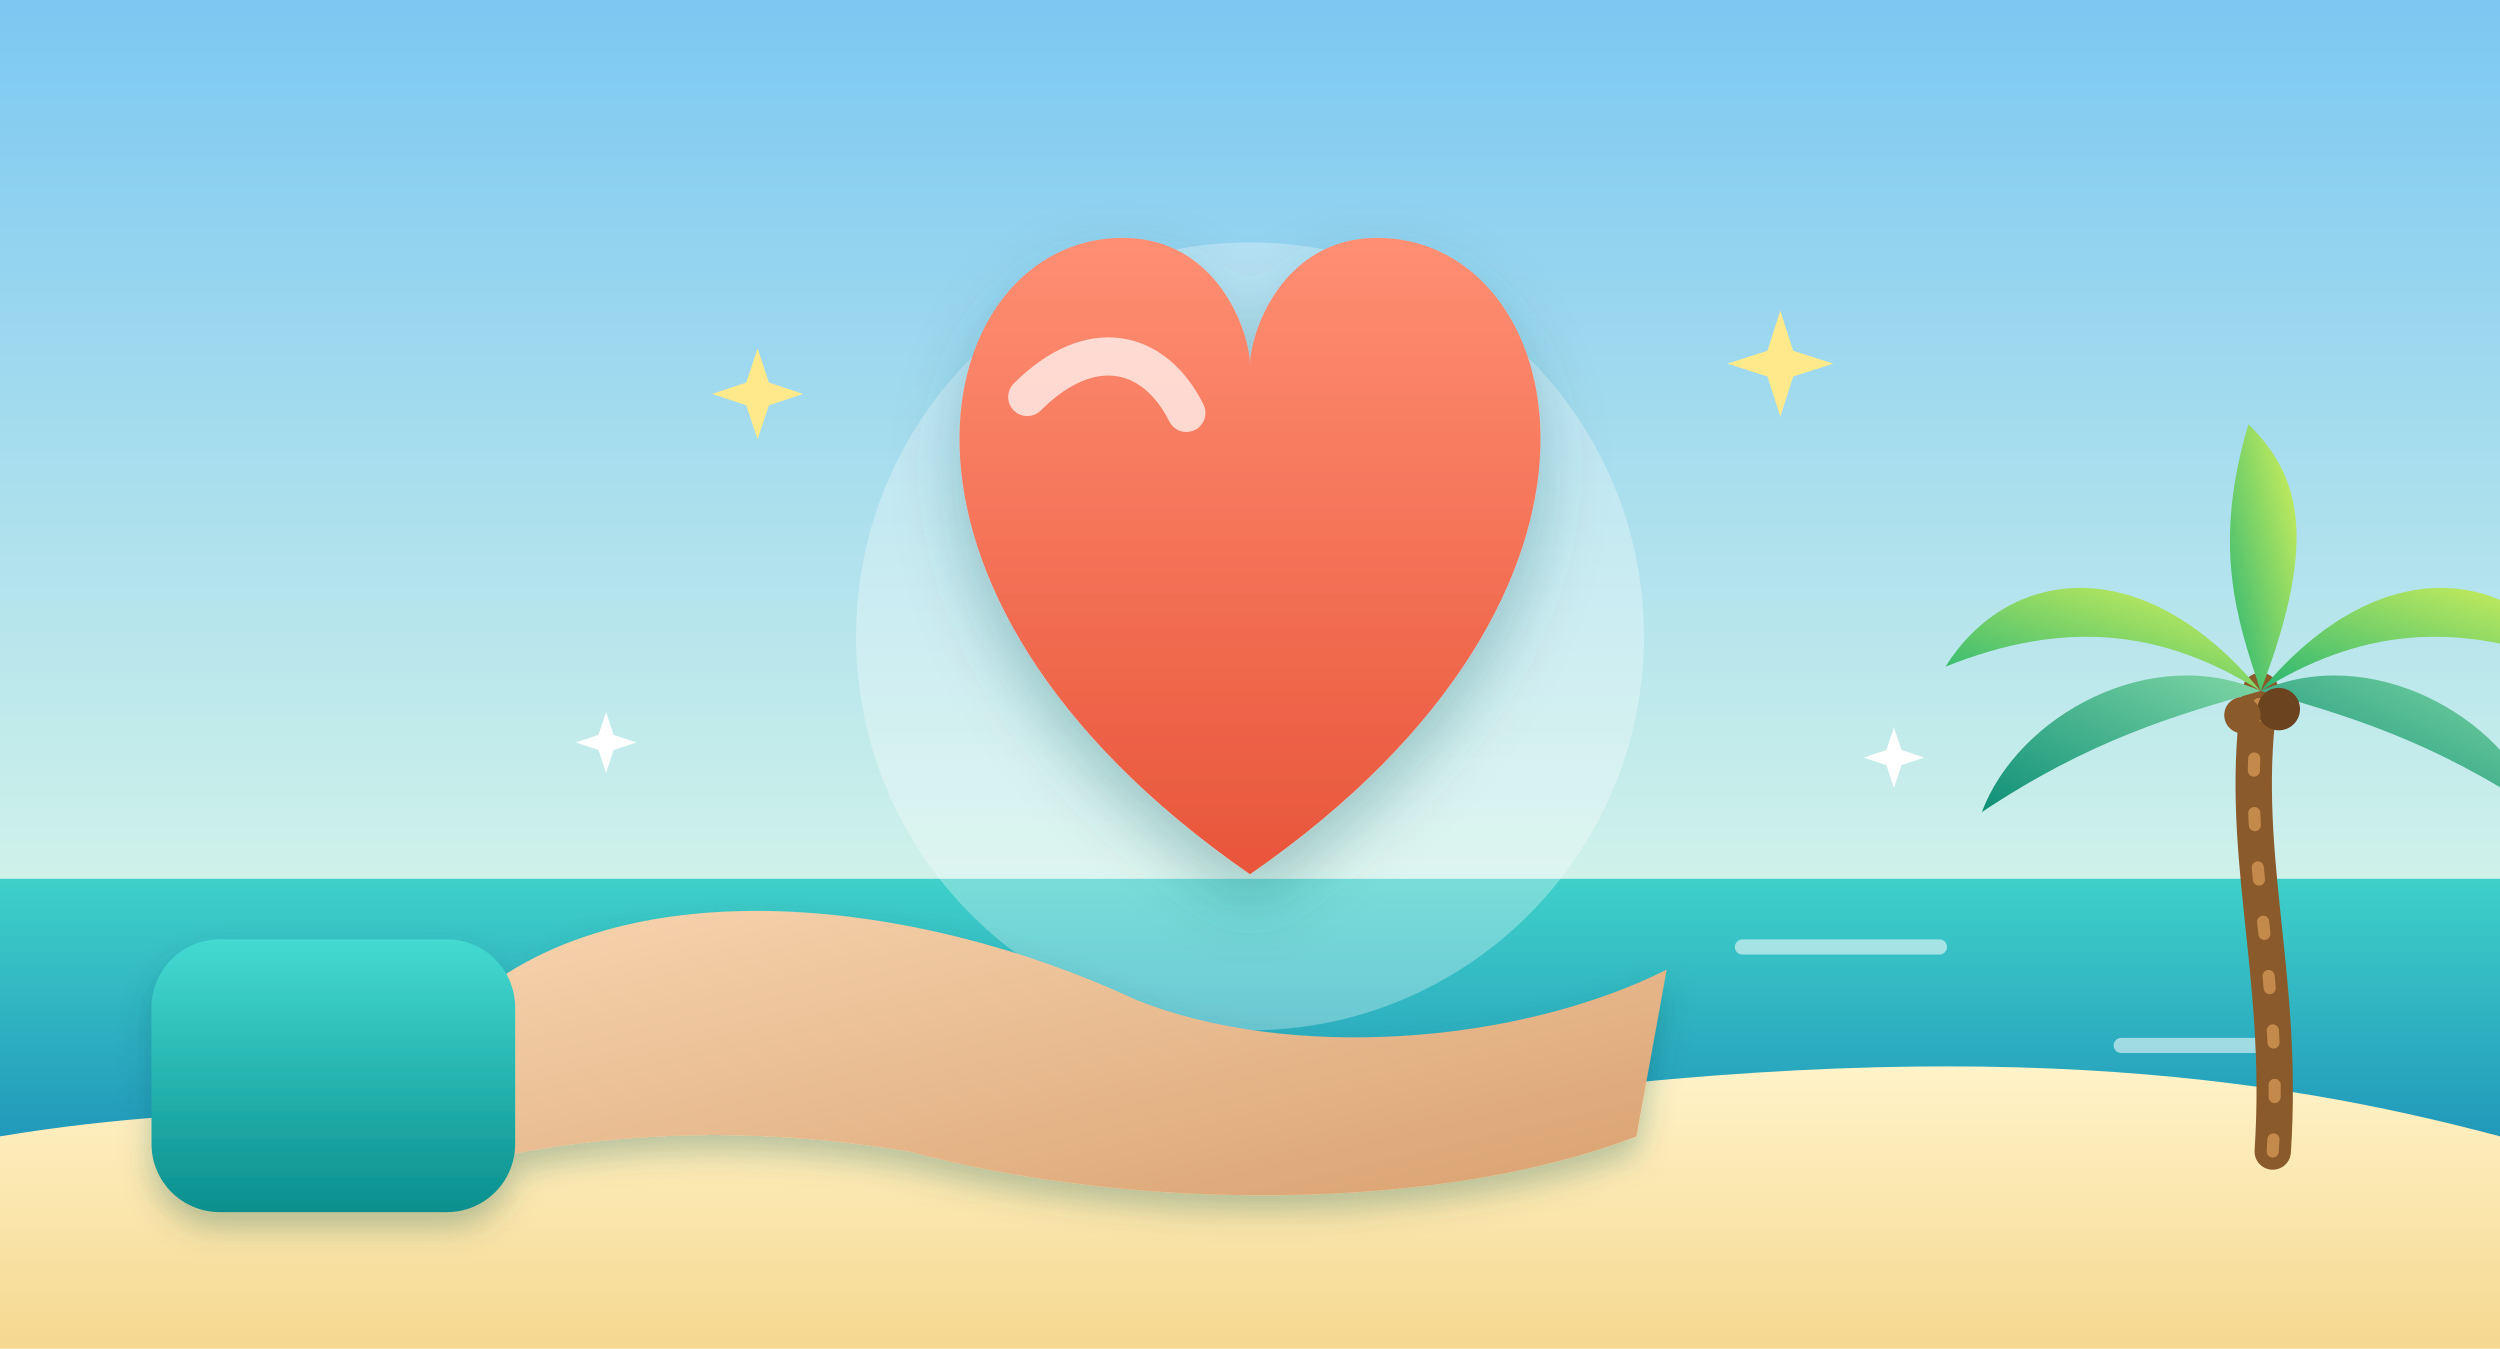
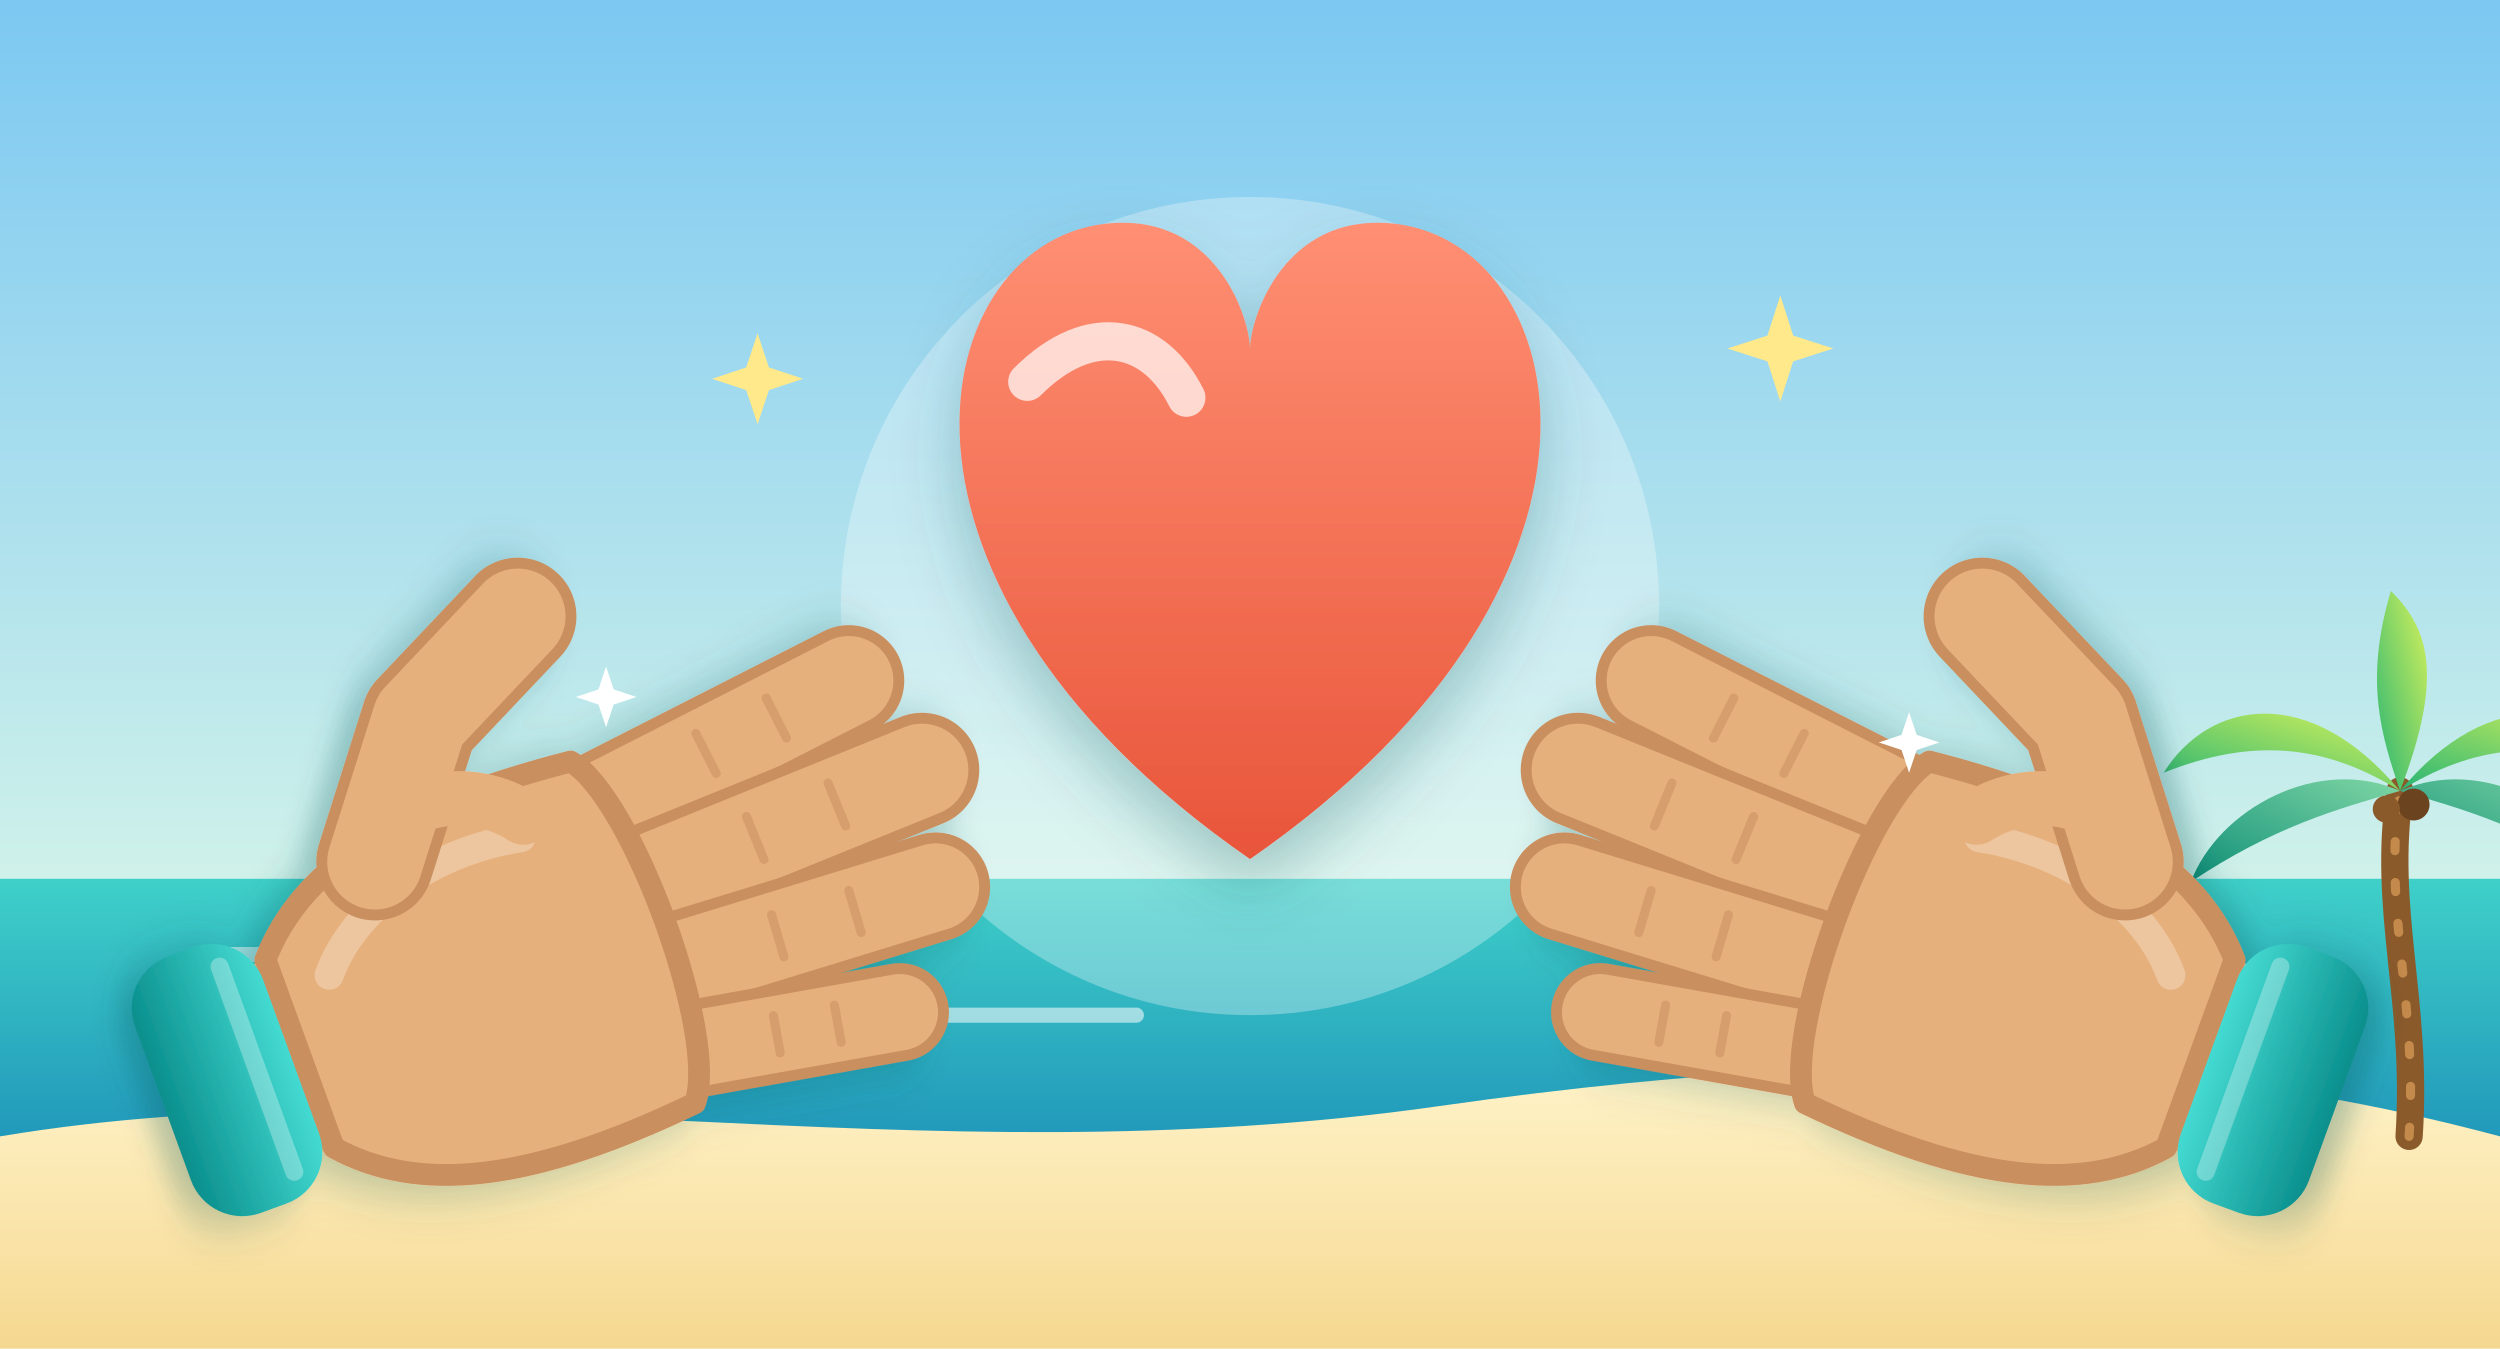
<svg xmlns="http://www.w3.org/2000/svg" viewBox="0 0 330 178" width="330" height="178" role="img">
  <defs>
    <linearGradient id="gracias-sky" x1="0" y1="0" x2="0" y2="1">
      <stop offset="0" stop-color="#7CC8F2" />
      <stop offset=".65" stop-color="#CFF1EA" />
      <stop offset="1" stop-color="#FFF1C4" />
    </linearGradient>
    <linearGradient id="gracias-sea" x1="0" y1="0" x2="0" y2="1">
      <stop offset="0" stop-color="#3FD0C9" />
      <stop offset="1" stop-color="#1C8FB8" />
    </linearGradient>
    <linearGradient id="gracias-sand" x1="0" y1="0" x2="0" y2="1">
      <stop offset="0" stop-color="#FFF3C9" />
      <stop offset="1" stop-color="#F5D890" />
    </linearGradient>
    <linearGradient id="gracias-leaf" x1="0" y1="0" x2="1" y2="1">
      <stop offset="0" stop-color="#D8F25A" />
      <stop offset="1" stop-color="#27B574" />
    </linearGradient>
    <linearGradient id="gracias-leafd" x1="0" y1="0" x2="1" y2="1">
      <stop offset="0" stop-color="#7FD6A4" />
      <stop offset="1" stop-color="#0E8F78" />
    </linearGradient>
    <linearGradient id="gracias-gold" x1="0" y1="0" x2="0" y2="1">
      <stop offset="0" stop-color="#FFE98A" />
      <stop offset=".55" stop-color="#FFC24B" />
      <stop offset="1" stop-color="#E88B14" />
    </linearGradient>
    <linearGradient id="gracias-teal" x1="0" y1="0" x2="0" y2="1">
      <stop offset="0" stop-color="#44DAD2" />
      <stop offset="1" stop-color="#0A8F8D" />
    </linearGradient>
    <linearGradient id="gracias-coral" x1="0" y1="0" x2="0" y2="1">
      <stop offset="0" stop-color="#FF8F73" />
      <stop offset="1" stop-color="#E8553A" />
    </linearGradient>
    <linearGradient id="gracias-skin" x1="0" y1="0" x2="1" y2="1">
      <stop offset="0" stop-color="#F7D5B0" />
      <stop offset="1" stop-color="#D9A06F" />
    </linearGradient>
    <linearGradient id="gracias-night" x1="0" y1="0" x2="0" y2="1">
      <stop offset="0" stop-color="#16406B" />
      <stop offset=".7" stop-color="#2D7C9E" />
      <stop offset="1" stop-color="#5BB5B8" />
    </linearGradient>
    <linearGradient id="gracias-dawn" x1="0" y1="0" x2="0" y2="1">
      <stop offset="0" stop-color="#9FD8F2" />
      <stop offset=".6" stop-color="#FFE3B0" />
      <stop offset="1" stop-color="#FFB38A" />
    </linearGradient>
    <radialGradient id="gracias-sun" cx=".4" cy=".35" r=".8">
      <stop offset="0" stop-color="#FFF6B8" />
      <stop offset=".5" stop-color="#FFC24B" />
      <stop offset="1" stop-color="#FF9A2E" />
    </radialGradient>
    <radialGradient id="gracias-moon" cx=".35" cy=".35" r=".8">
      <stop offset="0" stop-color="#FFFFFF" />
      <stop offset="1" stop-color="#E9F0C4" />
    </radialGradient>
    <filter id="gracias-sh" x="-20%" y="-20%" width="140%" height="150%">
      <feDropShadow dx="0" dy="2" stdDeviation="2" flood-color="#0B4F55" flood-opacity=".28" />
    </filter>
+     <linearGradient id="gracias-wall" x1="0" y1="0" x2="0" y2="1">
+       <stop offset="0" stop-color="#FFF6DC" />
+       <stop offset="1" stop-color="#FFDDAE" />
+     </linearGradient>
+     <linearGradient id="gracias-wallt" x1="0" y1="0" x2="0" y2="1">
+       <stop offset="0" stop-color="#C9F2E8" />
+       <stop offset="1" stop-color="#8FDCCB" />
+     </linearGradient>
+     <linearGradient id="gracias-wood" x1="0" y1="0" x2="0" y2="1">
+       <stop offset="0" stop-color="#E8B878" />
+       <stop offset="1" stop-color="#BF8447" />
+     </linearGradient>
+     <linearGradient id="gracias-road" x1="0" y1="0" x2="0" y2="1">
+       <stop offset="0" stop-color="#8AA7A1" />
+       <stop offset="1" stop-color="#4F6F6A" />
+     </linearGradient>
+     <linearGradient id="gracias-steel" x1="0" y1="0" x2="0" y2="1">
+       <stop offset="0" stop-color="#F4FAFA" />
+       <stop offset="1" stop-color="#A9C4C2" />
+     </linearGradient>
+     <linearGradient id="gracias-blue" x1="0" y1="0" x2="0" y2="1">
+       <stop offset="0" stop-color="#5FB4EE" />
+       <stop offset="1" stop-color="#2E6FC0" />
+     </linearGradient>
+     <linearGradient id="gracias-glass" x1="0" y1="0" x2="1" y2="1">
+       <stop offset="0" stop-color="#E6FAFF" />
+       <stop offset="1" stop-color="#9ED8EE" />
+     </linearGradient>
+     <linearGradient id="gracias-red" x1="0" y1="0" x2="0" y2="1">
+       <stop offset="0" stop-color="#FF6B52" />
+       <stop offset="1" stop-color="#C92E1E" />
+     </linearGradient>
+     <linearGradient id="gracias-green" x1="0" y1="0" x2="0" y2="1">
+       <stop offset="0" stop-color="#7BDB6A" />
+       <stop offset="1" stop-color="#2E9E4A" />
+     </linearGradient>
  </defs>
  <clipPath id="gracias-clip">
    <rect width="330" height="178" rx="0" />
  </clipPath>
  <g clip-path="url(#gracias-clip)">
    <rect width="330" height="178" fill="url(#gracias-sky)" />
    <rect y="116" width="330" height="40" fill="url(#gracias-sea)" />
    <g stroke="#fff" stroke-opacity=".55" stroke-width="2" stroke-linecap="round">
      <path d="M30 126h22M120 134h30M230 125h26M280 138h20" />
    </g>
    <path d="M0 150C60 140 120 156 190 146S300 142 330 150V178H0Z" fill="url(#gracias-sand)" />
-     <circle cx="165" cy="84" r="52" fill="#fff" opacity=".3" />
-     <g filter="url(#gracias-sh)">
-       <path d="M60 134C80 114 120 118 150 132 170 140 200 138 220 128l-4 22C190 160 150 160 120 152 96 148 76 150 60 154Z" fill="url(#gracias-skin)" />
-       <rect x="20" y="124" width="48" height="36" rx="9" fill="url(#gracias-teal)" />
-       <path d="M270 134C250 114 210 118 180 132" fill="none" />
-     </g>
-     <g transform="translate(165 86) scale(2.1)" filter="url(#gracias-sh)">
-       <path d="M0 14C-26 -4 -20 -26 -8 -26 -2 -26 0 -20 0 -18 0 -20 2 -26 8 -26 20 -26 26 -4 0 14Z" fill="url(#gracias-coral)" />
-       <path d="M-14 -16C-10 -20 -6 -19 -4 -15" stroke="#fff" stroke-opacity=".7" stroke-width="2.4" fill="none" stroke-linecap="round" />
-     </g>
-     <polygon points="100.0,46.0 101.5,50.5 106.0,52.0 101.5,53.5 100.0,58.0 98.5,53.5 94.0,52.0 98.5,50.5" fill="#FFE98A" opacity="1" />
-     <polygon points="235.0,41.0 236.7,46.3 242.0,48.0 236.7,49.7 235.0,55.0 233.3,49.7 228.0,48.0 233.3,46.3" fill="#FFE98A" opacity="1" />
-     <polygon points="250.0,96.0 251.0,99.0 254.0,100.0 251.0,101.0 250.0,104.0 249.0,101.0 246.0,100.0 249.0,99.0" fill="#fff" opacity="1" />
-     <polygon points="80.0,94.0 81.0,97.0 84.0,98.0 81.0,99.0 80.0,102.0 79.0,99.0 76.0,98.0 79.0,97.0" fill="#fff" opacity="1" />
-     <g transform="translate(300 152) scale(-0.8 0.8)">
+     <circle cx="165" cy="80" r="54" fill="#fff" opacity=".3" />
+     <g transform="translate(318 150) scale(-0.6 0.6)">
      <path d="M0 0C-2 -30 6 -50 2 -76" stroke="#8A5A2B" stroke-width="6" fill="none" stroke-linecap="round" />
      <path d="M0 0C-2 -30 6 -50 2 -76" stroke="#C48A4B" stroke-width="2" fill="none" stroke-dasharray="2 7" stroke-linecap="round" />
      <g fill="url(#gracias-leaf)">
        <path d="M2 -76C-18 -100 -40 -96 -50 -80 -30 -88 -14 -86 2 -76Z" />
        <path d="M2 -76C22 -100 44 -96 54 -80 34 -88 18 -86 2 -76Z" />
        <path d="M2 -76C-8 -102 -4 -112 4 -120 10 -100 6 -88 2 -76Z" />
      </g>
      <g fill="url(#gracias-leafd)">
        <path d="M2 -76C-16 -84 -38 -72 -44 -56 -26 -68 -12 -72 2 -76Z" />
        <path d="M2 -76C20 -84 42 -72 48 -56 30 -68 16 -72 2 -76Z" />
      </g>
      <circle cx="-1" cy="-73" r="3.5" fill="#6B431F" />
      <circle cx="5" cy="-72" r="3" fill="#8A5A2B" />
    </g>
+     <g transform="translate(165 84) scale(2.1)" filter="url(#gracias-sh)">
+       <path d="M0 14C-26 -4 -20 -26 -8 -26 -2 -26 0 -20 0 -18 0 -20 2 -26 8 -26 20 -26 26 -4 0 14Z" fill="url(#gracias-coral)" />
+       <path d="M-14 -16C-10 -20 -6 -19 -4 -15" stroke="#fff" stroke-opacity=".7" stroke-width="2.4" fill="none" stroke-linecap="round" />
+     </g>
+     <g transform="translate(70 128) rotate(70) scale(1.2 1.2)" filter="url(#gracias-sh)">
+       <path d="M-14.0 -12.0L-17.9 -43.8" stroke="#C98F5E" stroke-width="12.2" stroke-linecap="round" stroke-linejoin="round" fill="none" />
+       <path d="M-14.0 -12.0L-17.9 -43.8" stroke="#E6B07C" stroke-width="9.8" stroke-linecap="round" stroke-linejoin="round" fill="none" />
+       <path d="M-18.2 -26.0l4.9 -0.6" stroke="#C98F5E" stroke-width="1" stroke-linecap="round" opacity=".55" />
+       <path d="M-19.2 -34.6l4.9 -0.6" stroke="#C98F5E" stroke-width="1" stroke-linecap="round" opacity=".55" />
+       <path d="M-4.6 -12.0L-5.9 -48.0" stroke="#C98F5E" stroke-width="12.6" stroke-linecap="round" stroke-linejoin="round" fill="none" />
+       <path d="M-4.6 -12.0L-5.9 -48.0" stroke="#E6B07C" stroke-width="10.2" stroke-linecap="round" stroke-linejoin="round" fill="none" />
+       <path d="M-7.7 -28.1l5.1 -0.2" stroke="#C98F5E" stroke-width="1" stroke-linecap="round" opacity=".55" />
+       <path d="M-8.1 -37.8l5.1 -0.2" stroke="#C98F5E" stroke-width="1" stroke-linecap="round" opacity=".55" />
+       <path d="M5.0 -12.0L6.7 -45.0" stroke="#C98F5E" stroke-width="12.0" stroke-linecap="round" stroke-linejoin="round" fill="none" />
+       <path d="M5.0 -12.0L6.7 -45.0" stroke="#E6B07C" stroke-width="9.6" stroke-linecap="round" stroke-linejoin="round" fill="none" />
+       <path d="M3.4 -27.0l4.8 0.3" stroke="#C98F5E" stroke-width="1" stroke-linecap="round" opacity=".55" />
+       <path d="M3.8 -35.9l4.8 0.3" stroke="#C98F5E" stroke-width="1" stroke-linecap="round" opacity=".55" />
+       <path d="M14.0 -12.0L18.3 -36.6" stroke="#C98F5E" stroke-width="10.8" stroke-linecap="round" stroke-linejoin="round" fill="none" />
+       <path d="M14.0 -12.0L18.3 -36.6" stroke="#E6B07C" stroke-width="8.4" stroke-linecap="round" stroke-linejoin="round" fill="none" />
+       <path d="M13.9 -23.4l4.1 0.7" stroke="#C98F5E" stroke-width="1" stroke-linecap="round" opacity=".55" />
+       <path d="M15.1 -30.1l4.1 0.7" stroke="#C98F5E" stroke-width="1" stroke-linecap="round" opacity=".55" />
+       <rect x="-11" y="18" width="22" height="16" rx="6" fill="#E6B07C" />
+       <path d="M-20 -12C-22 8 -19 20 -11 27H11C19 20 22 8 20 -12C14 -17 -14 -17 -20 -12Z" fill="#E6B07C" stroke="#C98F5E" stroke-width="2.4" stroke-linejoin="round" />
+       <path d="M-14 -4C-16 6 -13 16 -7 21" stroke="#fff" stroke-opacity=".28" stroke-width="3.2" fill="none" stroke-linecap="round" />
+       <path d="M-17.0 12.0L-30.0 2.0L-37.0 -12.0" stroke="#C98F5E" stroke-width="12.9" stroke-linecap="round" stroke-linejoin="round" fill="none" />
+       <path d="M-17.0 12.0L-30.0 2.0L-37.0 -12.0" stroke="#E6B07C" stroke-width="10.5" stroke-linecap="round" stroke-linejoin="round" fill="none" />
+       <path d="M-20 12C-23 4 -20 -2 -16 -5" stroke="#E6B07C" stroke-width="6" fill="none" stroke-linecap="round" />
+       <path d="M-6 3q6 -3 12 0" stroke="#C98F5E" stroke-width="1.2" fill="none" opacity="0" />
+       <rect x="-15.0" y="28" width="30" height="15" rx="6" fill="url(#gracias-teal)" />
+       <path d="M-12.0 32H12.0" stroke="#fff" stroke-opacity=".3" stroke-width="2" stroke-linecap="round" />
+     </g>
+     <g transform="translate(260 128) rotate(-70) scale(-1.2 1.2)" filter="url(#gracias-sh)">
+       <path d="M-14.0 -12.0L-17.9 -43.8" stroke="#C98F5E" stroke-width="12.2" stroke-linecap="round" stroke-linejoin="round" fill="none" />
+       <path d="M-14.0 -12.0L-17.9 -43.8" stroke="#E6B07C" stroke-width="9.8" stroke-linecap="round" stroke-linejoin="round" fill="none" />
+       <path d="M-18.2 -26.0l4.9 -0.6" stroke="#C98F5E" stroke-width="1" stroke-linecap="round" opacity=".55" />
+       <path d="M-19.2 -34.6l4.9 -0.6" stroke="#C98F5E" stroke-width="1" stroke-linecap="round" opacity=".55" />
+       <path d="M-4.6 -12.0L-5.9 -48.0" stroke="#C98F5E" stroke-width="12.6" stroke-linecap="round" stroke-linejoin="round" fill="none" />
+       <path d="M-4.6 -12.0L-5.9 -48.0" stroke="#E6B07C" stroke-width="10.2" stroke-linecap="round" stroke-linejoin="round" fill="none" />
+       <path d="M-7.7 -28.1l5.1 -0.2" stroke="#C98F5E" stroke-width="1" stroke-linecap="round" opacity=".55" />
+       <path d="M-8.1 -37.8l5.1 -0.2" stroke="#C98F5E" stroke-width="1" stroke-linecap="round" opacity=".55" />
+       <path d="M5.0 -12.0L6.7 -45.0" stroke="#C98F5E" stroke-width="12.0" stroke-linecap="round" stroke-linejoin="round" fill="none" />
+       <path d="M5.0 -12.0L6.7 -45.0" stroke="#E6B07C" stroke-width="9.6" stroke-linecap="round" stroke-linejoin="round" fill="none" />
+       <path d="M3.4 -27.0l4.8 0.3" stroke="#C98F5E" stroke-width="1" stroke-linecap="round" opacity=".55" />
+       <path d="M3.8 -35.9l4.8 0.3" stroke="#C98F5E" stroke-width="1" stroke-linecap="round" opacity=".55" />
+       <path d="M14.0 -12.0L18.3 -36.6" stroke="#C98F5E" stroke-width="10.8" stroke-linecap="round" stroke-linejoin="round" fill="none" />
+       <path d="M14.0 -12.0L18.3 -36.6" stroke="#E6B07C" stroke-width="8.4" stroke-linecap="round" stroke-linejoin="round" fill="none" />
+       <path d="M13.9 -23.4l4.1 0.7" stroke="#C98F5E" stroke-width="1" stroke-linecap="round" opacity=".55" />
+       <path d="M15.1 -30.1l4.1 0.7" stroke="#C98F5E" stroke-width="1" stroke-linecap="round" opacity=".55" />
+       <rect x="-11" y="18" width="22" height="16" rx="6" fill="#E6B07C" />
+       <path d="M-20 -12C-22 8 -19 20 -11 27H11C19 20 22 8 20 -12C14 -17 -14 -17 -20 -12Z" fill="#E6B07C" stroke="#C98F5E" stroke-width="2.4" stroke-linejoin="round" />
+       <path d="M-14 -4C-16 6 -13 16 -7 21" stroke="#fff" stroke-opacity=".28" stroke-width="3.2" fill="none" stroke-linecap="round" />
+       <path d="M-17.0 12.0L-30.0 2.0L-37.0 -12.0" stroke="#C98F5E" stroke-width="12.9" stroke-linecap="round" stroke-linejoin="round" fill="none" />
+       <path d="M-17.0 12.0L-30.0 2.0L-37.0 -12.0" stroke="#E6B07C" stroke-width="10.5" stroke-linecap="round" stroke-linejoin="round" fill="none" />
+       <path d="M-20 12C-23 4 -20 -2 -16 -5" stroke="#E6B07C" stroke-width="6" fill="none" stroke-linecap="round" />
+       <path d="M-6 3q6 -3 12 0" stroke="#C98F5E" stroke-width="1.2" fill="none" opacity="0" />
+       <rect x="-15.0" y="28" width="30" height="15" rx="6" fill="url(#gracias-teal)" />
+       <path d="M-12.0 32H12.0" stroke="#fff" stroke-opacity=".3" stroke-width="2" stroke-linecap="round" />
+     </g>
+     <polygon points="100.0,44.0 101.5,48.5 106.0,50.0 101.5,51.5 100.0,56.0 98.5,51.5 94.0,50.0 98.5,48.5" fill="#FFE98A" opacity="1" />
+     <polygon points="235.0,39.0 236.7,44.3 242.0,46.0 236.7,47.7 235.0,53.0 233.3,47.7 228.0,46.0 233.3,44.3" fill="#FFE98A" opacity="1" />
+     <polygon points="252.0,94.0 253.0,97.0 256.0,98.0 253.0,99.0 252.0,102.0 251.0,99.0 248.0,98.0 251.0,97.0" fill="#fff" opacity="1" />
+     <polygon points="80.0,88.0 81.0,91.0 84.0,92.0 81.0,93.0 80.0,96.0 79.0,93.0 76.0,92.0 79.0,91.0" fill="#fff" opacity="1" />
  </g>
</svg>
